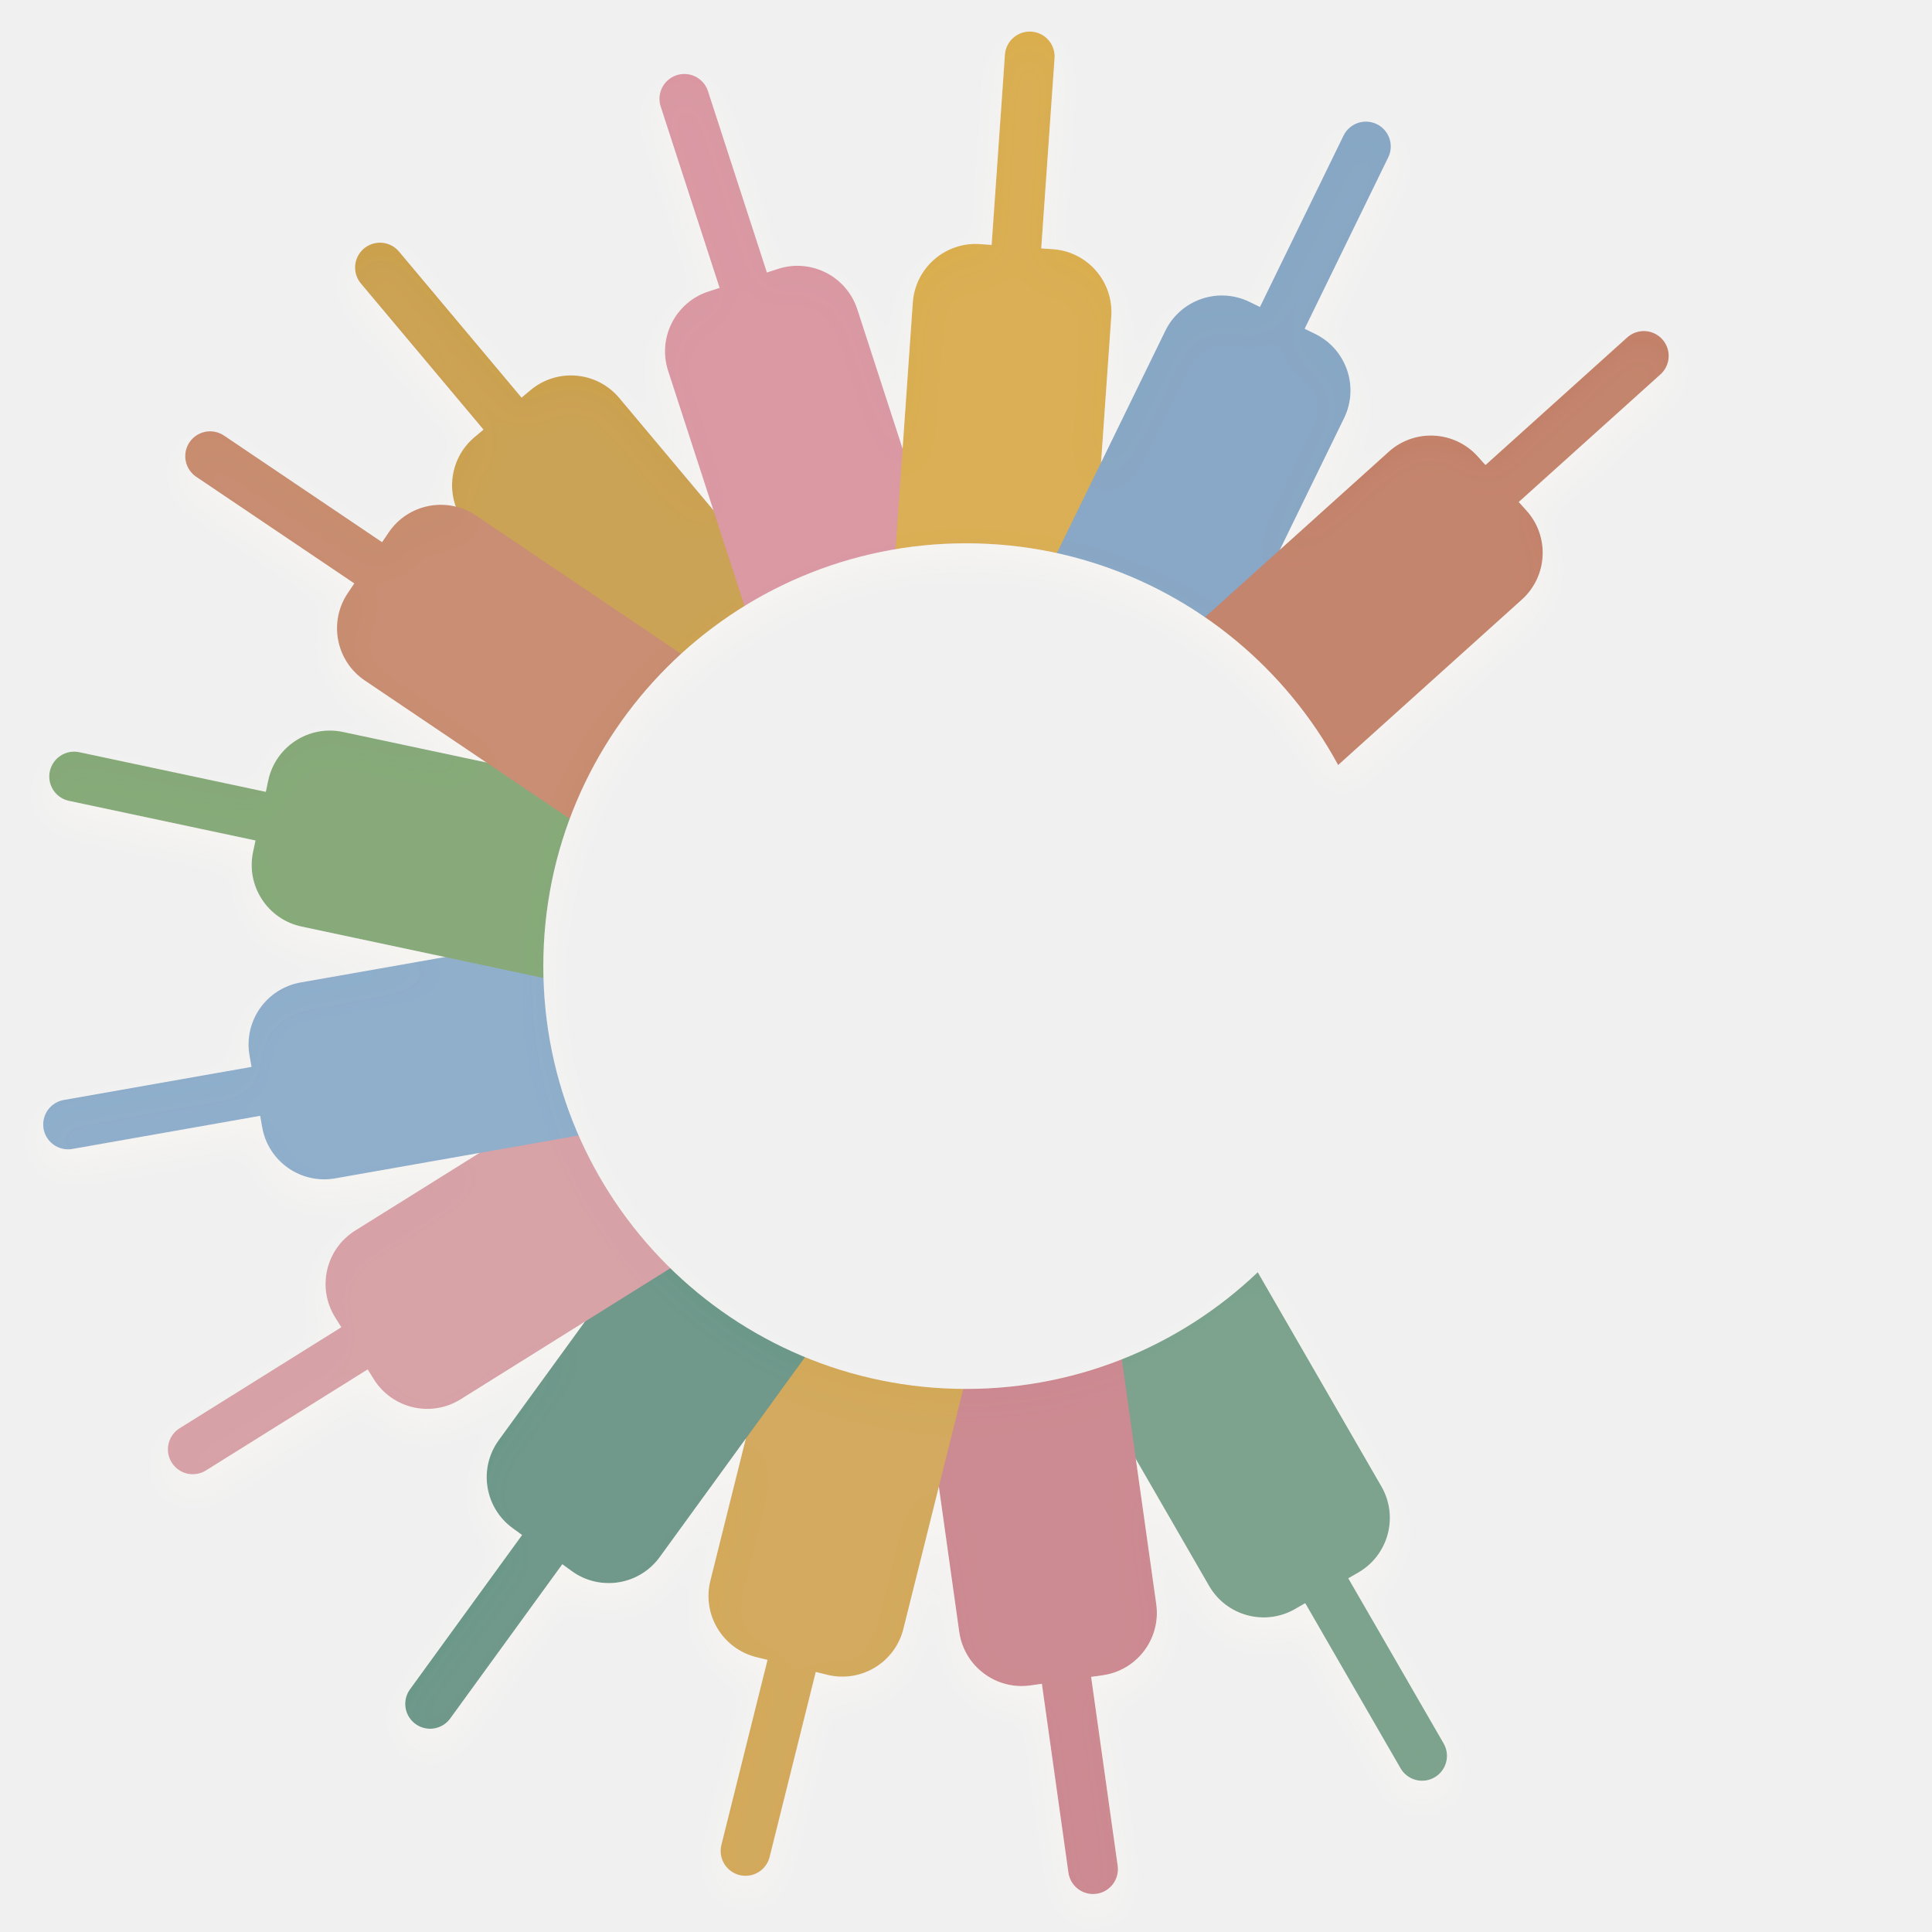
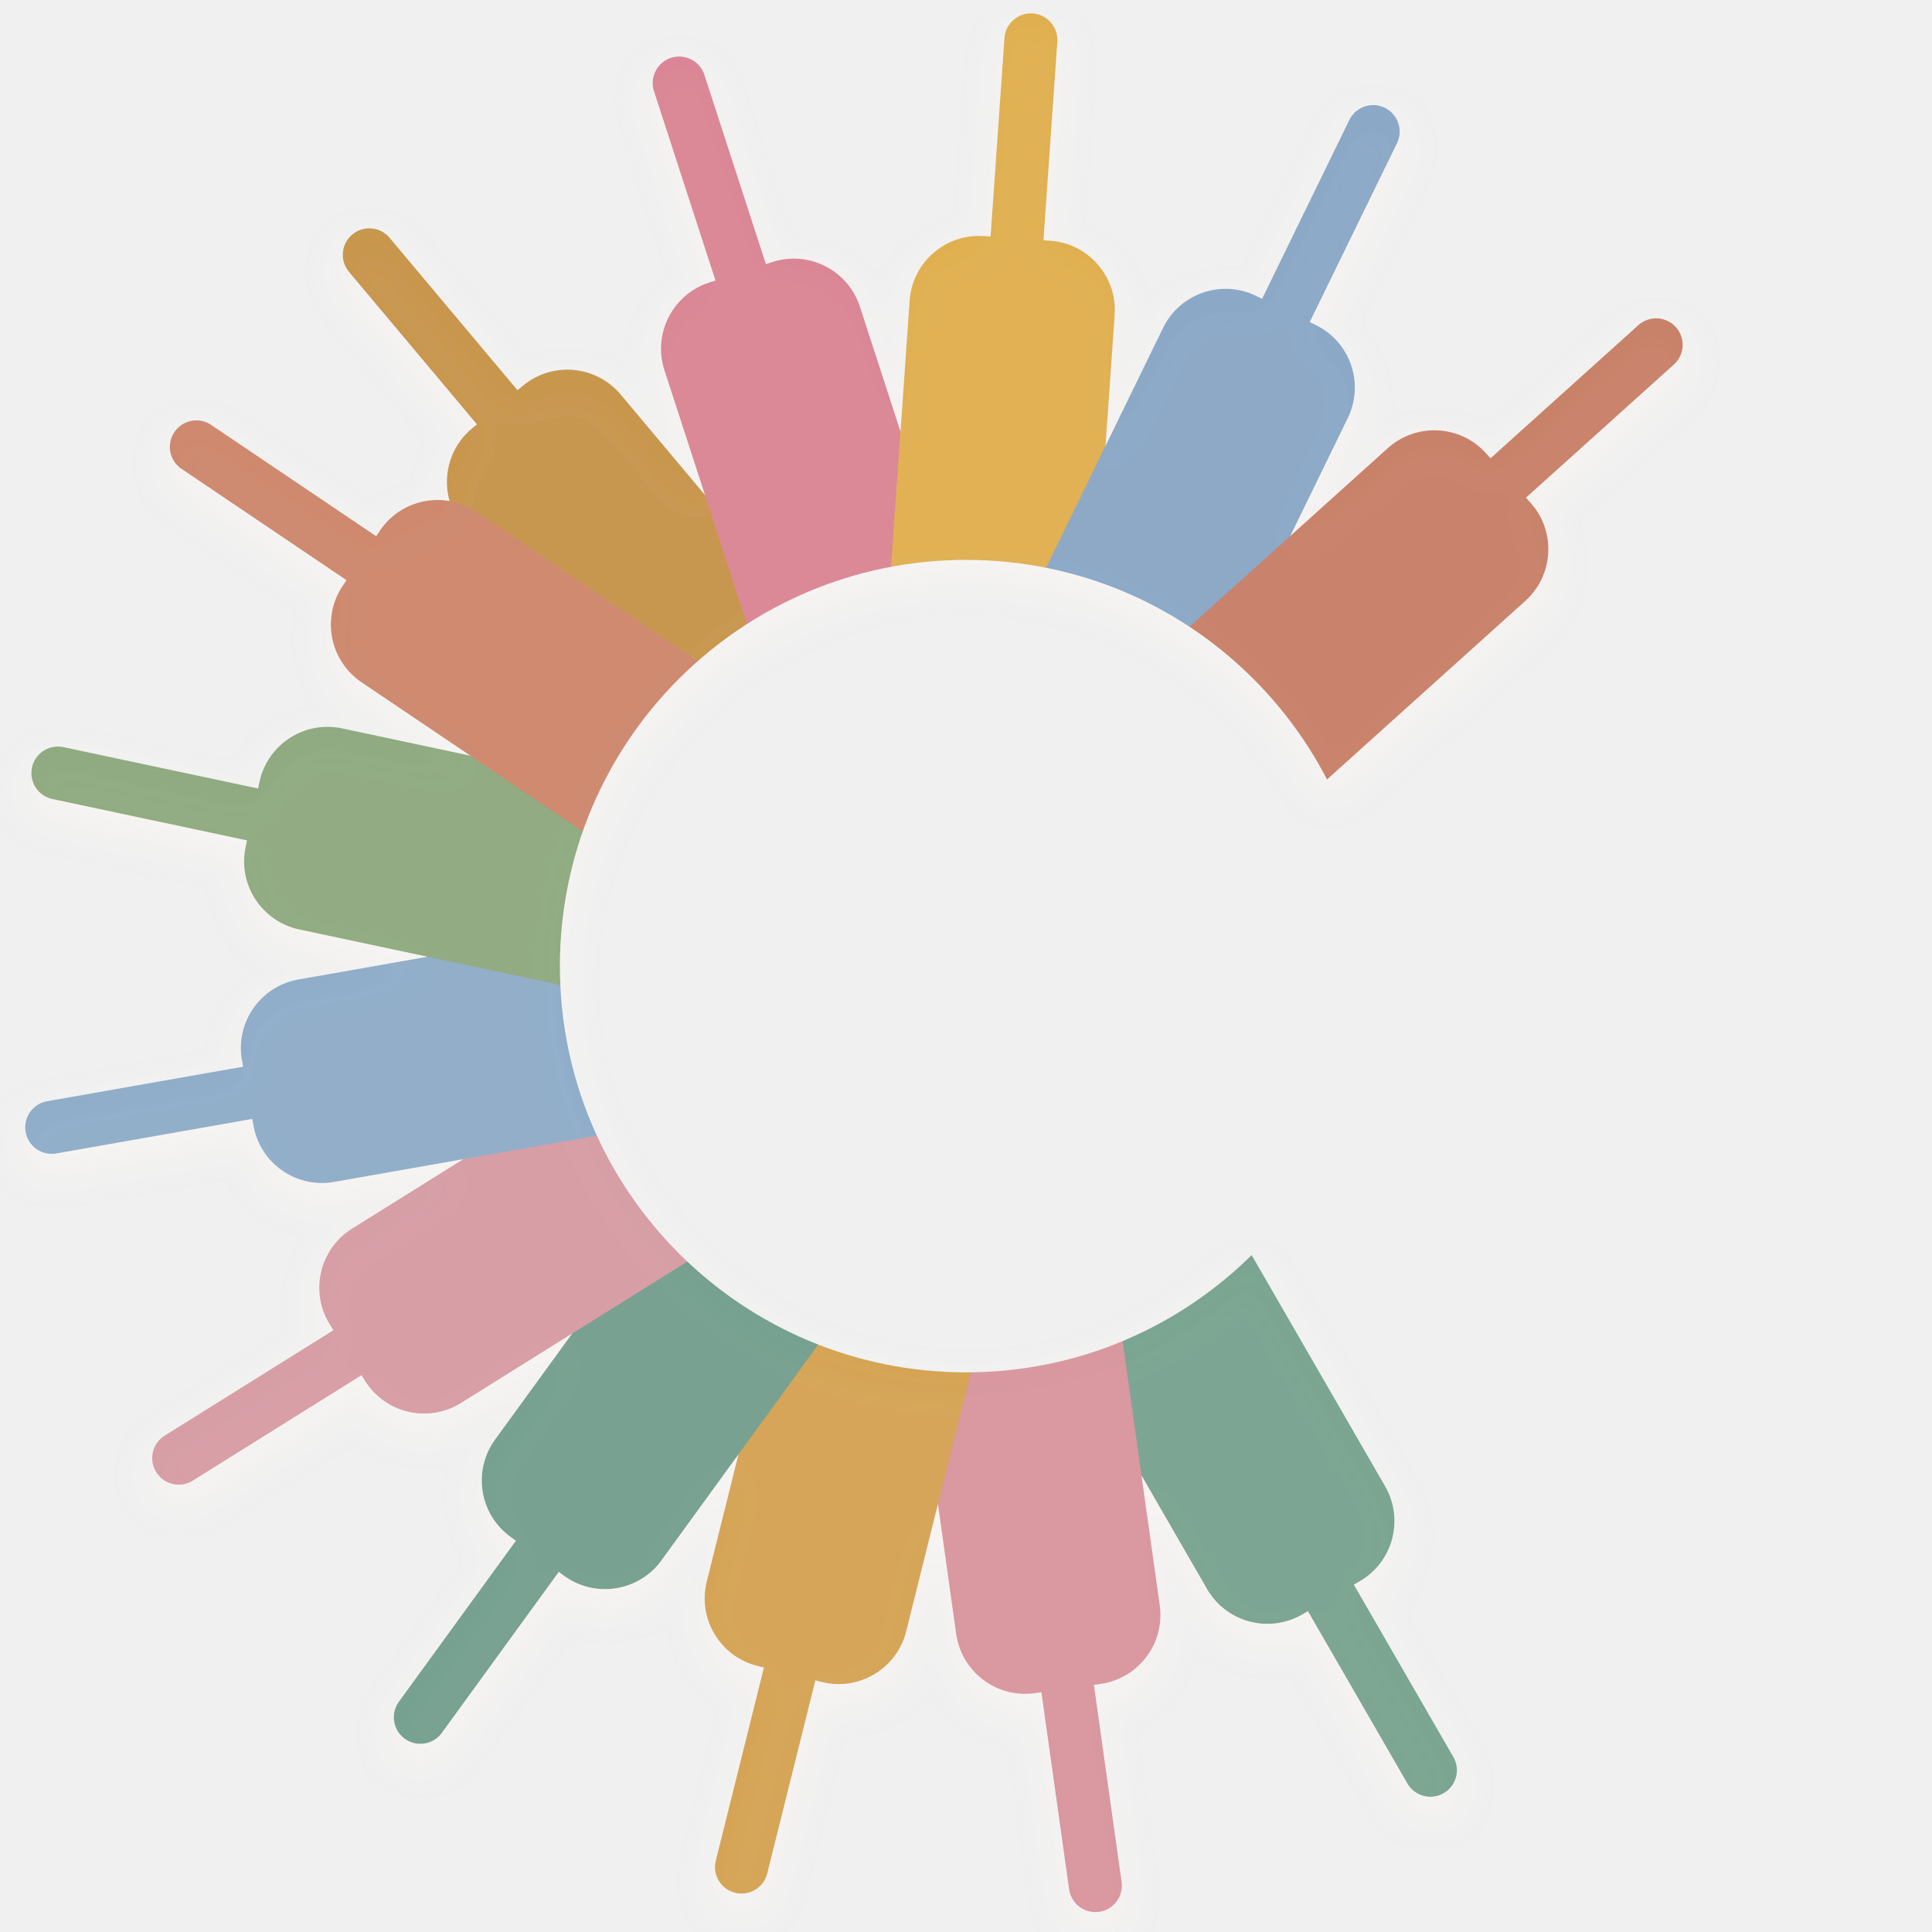
- <svg xmlns="http://www.w3.org/2000/svg" viewBox="3 3 122 122" role="img" aria-label="Curtis icon">
+ <svg xmlns="http://www.w3.org/2000/svg" width="128" height="128" viewBox="3 3 122 122" role="img" aria-label="Curtis icon">
  <defs>
    <filter id="d" x="-30%" y="-30%" width="160%" height="160%" color-interpolation-filters="sRGB">
-       <feDropShadow dx="0" dy="9" stdDeviation="5" flood-color="#2b211d" flood-opacity=".17" />
-       <feDropShadow dx="0" dy="1" stdDeviation="1" flood-color="#fffaf4" flood-opacity=".46" />
+       <feDropShadow dx="0" dy="9" stdDeviation="5" flood-color="#2b211d" flood-opacity=".14" />
+       <feDropShadow dx="0" dy="1" stdDeviation="1" flood-color="#fffaf4" flood-opacity=".5" />
    </filter>
    <g id="spoke">
-       <path d="M64 9v60" fill="none" stroke="currentColor" stroke-width="3" stroke-linecap="round" />
-       <rect x="58" y="20.5" width="12" height="32.5" rx="3.8" fill="currentColor" />
+       <path d="M64 8v62" fill="none" stroke="currentColor" stroke-width="3.2" stroke-linecap="round" />
+       <rect x="57.8" y="20" width="12.4" height="34" rx="4.2" fill="currentColor" />
    </g>
    <mask id="ring">
      <rect width="128" height="128" fill="#fff" />
-       <circle cx="64" cy="64" r="25.5" fill="#000" />
+       <circle cx="64" cy="64" r="24.5" fill="#000" />
    </mask>
  </defs>
  <g filter="url(#d)" transform="translate(-3 -3) scale(1.047)">
-     <g opacity=".92" mask="url(#ring)">
-       <use href="#spoke" transform="rotate(320 64 64)" color="#c89a3d" />
-       <use href="#spoke" transform="rotate(342 64 64)" color="#d88f9c" />
-       <use href="#spoke" transform="rotate(4 64 64)" color="#d8a83e" />
-       <use href="#spoke" transform="rotate(26 64 64)" color="#7d9fc1" />
-       <use href="#spoke" transform="rotate(48 64 64)" color="#bf785d" />
-       <use href="#spoke" transform="rotate(150 64 64)" color="#6f9b84" />
-       <use href="#spoke" transform="rotate(172 64 64)" color="#c97f88" />
-       <use href="#spoke" transform="rotate(194 64 64)" color="#d0a24a" />
-       <use href="#spoke" transform="rotate(216 64 64)" color="#5f8f80" />
-       <use href="#spoke" transform="rotate(238 64 64)" color="#d49aa0" />
-       <use href="#spoke" transform="rotate(260 64 64)" color="#86a8c8" />
-       <use href="#spoke" transform="rotate(282 64 64)" color="#7ca36d" />
-       <use href="#spoke" transform="rotate(304 64 64)" color="#c48264" />
+     <g opacity=".95" mask="url(#ring)">
+       <use href="#spoke" transform="rotate(320 64 64)" color="#c69242" />
+       <use href="#spoke" transform="rotate(342 64 64)" color="#d98291" />
+       <use href="#spoke" transform="rotate(4 64 64)" color="#e0ad47" />
+       <use href="#spoke" transform="rotate(26 64 64)" color="#86a6c5" />
+       <use href="#spoke" transform="rotate(48 64 64)" color="#c77b62" />
+       <use href="#spoke" transform="rotate(150 64 64)" color="#75a18c" />
+       <use href="#spoke" transform="rotate(172 64 64)" color="#d8939b" />
+       <use href="#spoke" transform="rotate(194 64 64)" color="#d4a04b" />
+       <use href="#spoke" transform="rotate(216 64 64)" color="#6f9d8b" />
+       <use href="#spoke" transform="rotate(238 64 64)" color="#d69aa2" />
+       <use href="#spoke" transform="rotate(260 64 64)" color="#8aaac8" />
+       <use href="#spoke" transform="rotate(282 64 64)" color="#8aa77a" />
+       <use href="#spoke" transform="rotate(304 64 64)" color="#cc8468" />
    </g>
  </g>
</svg>
